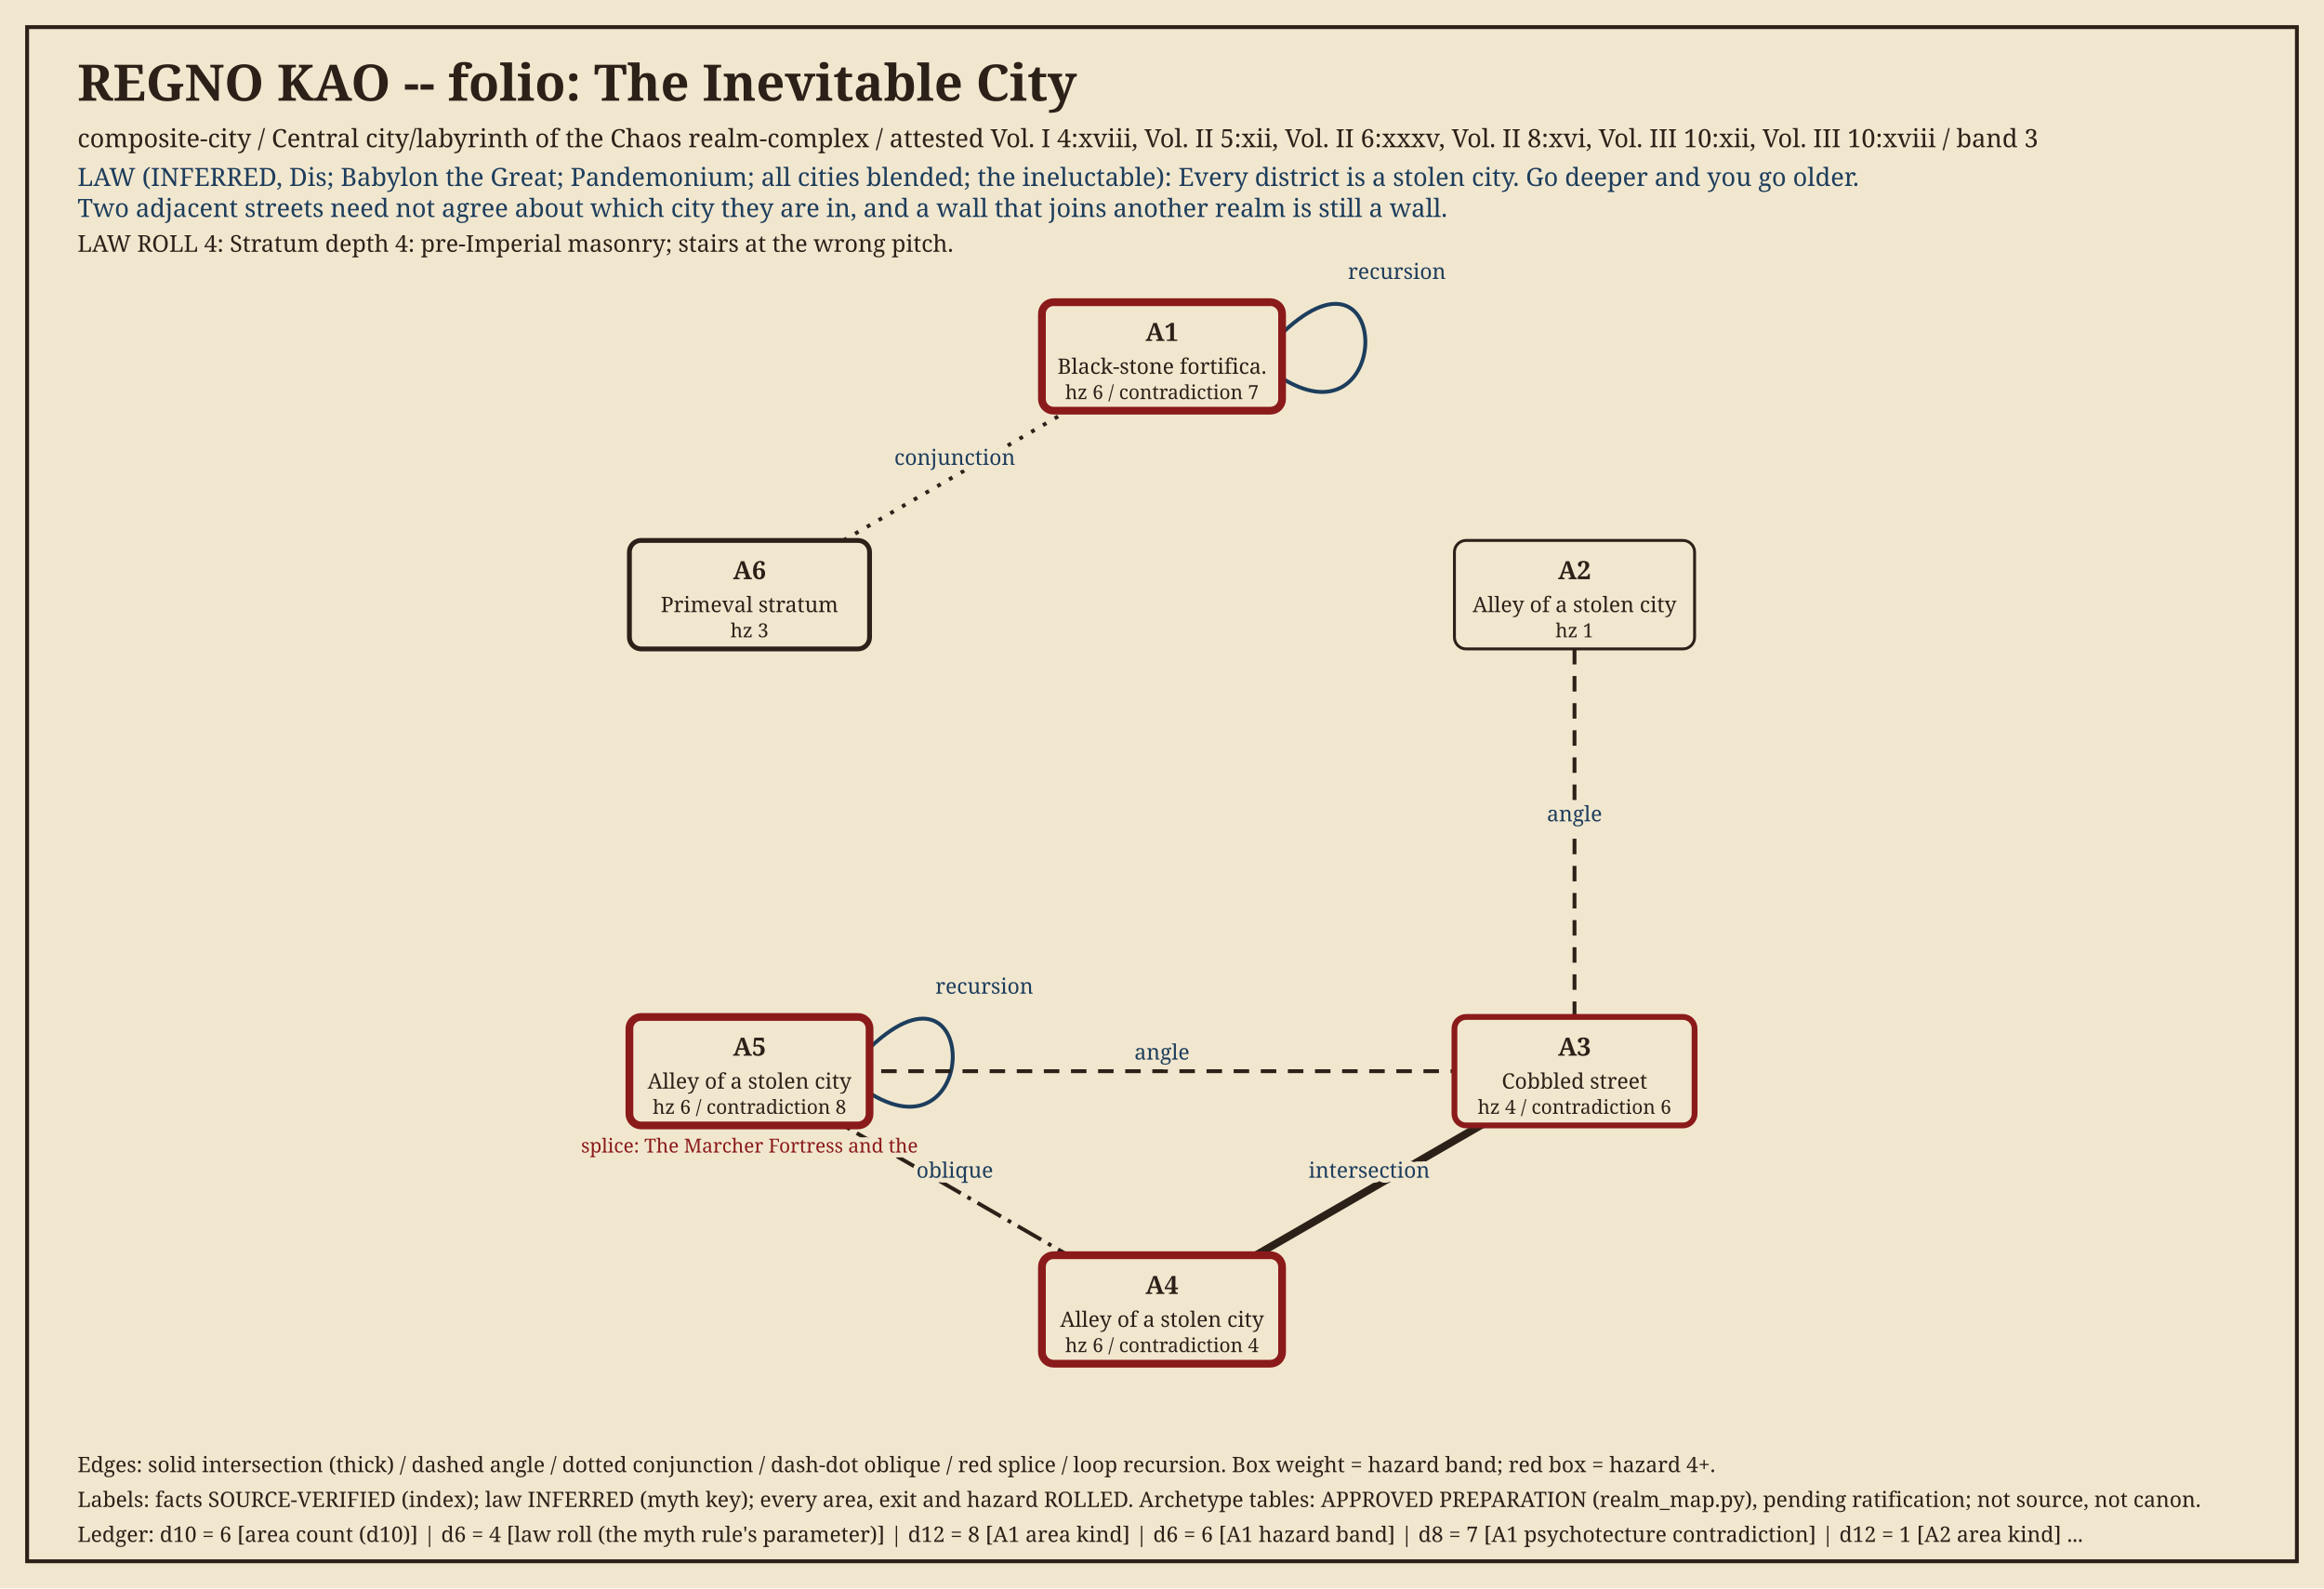
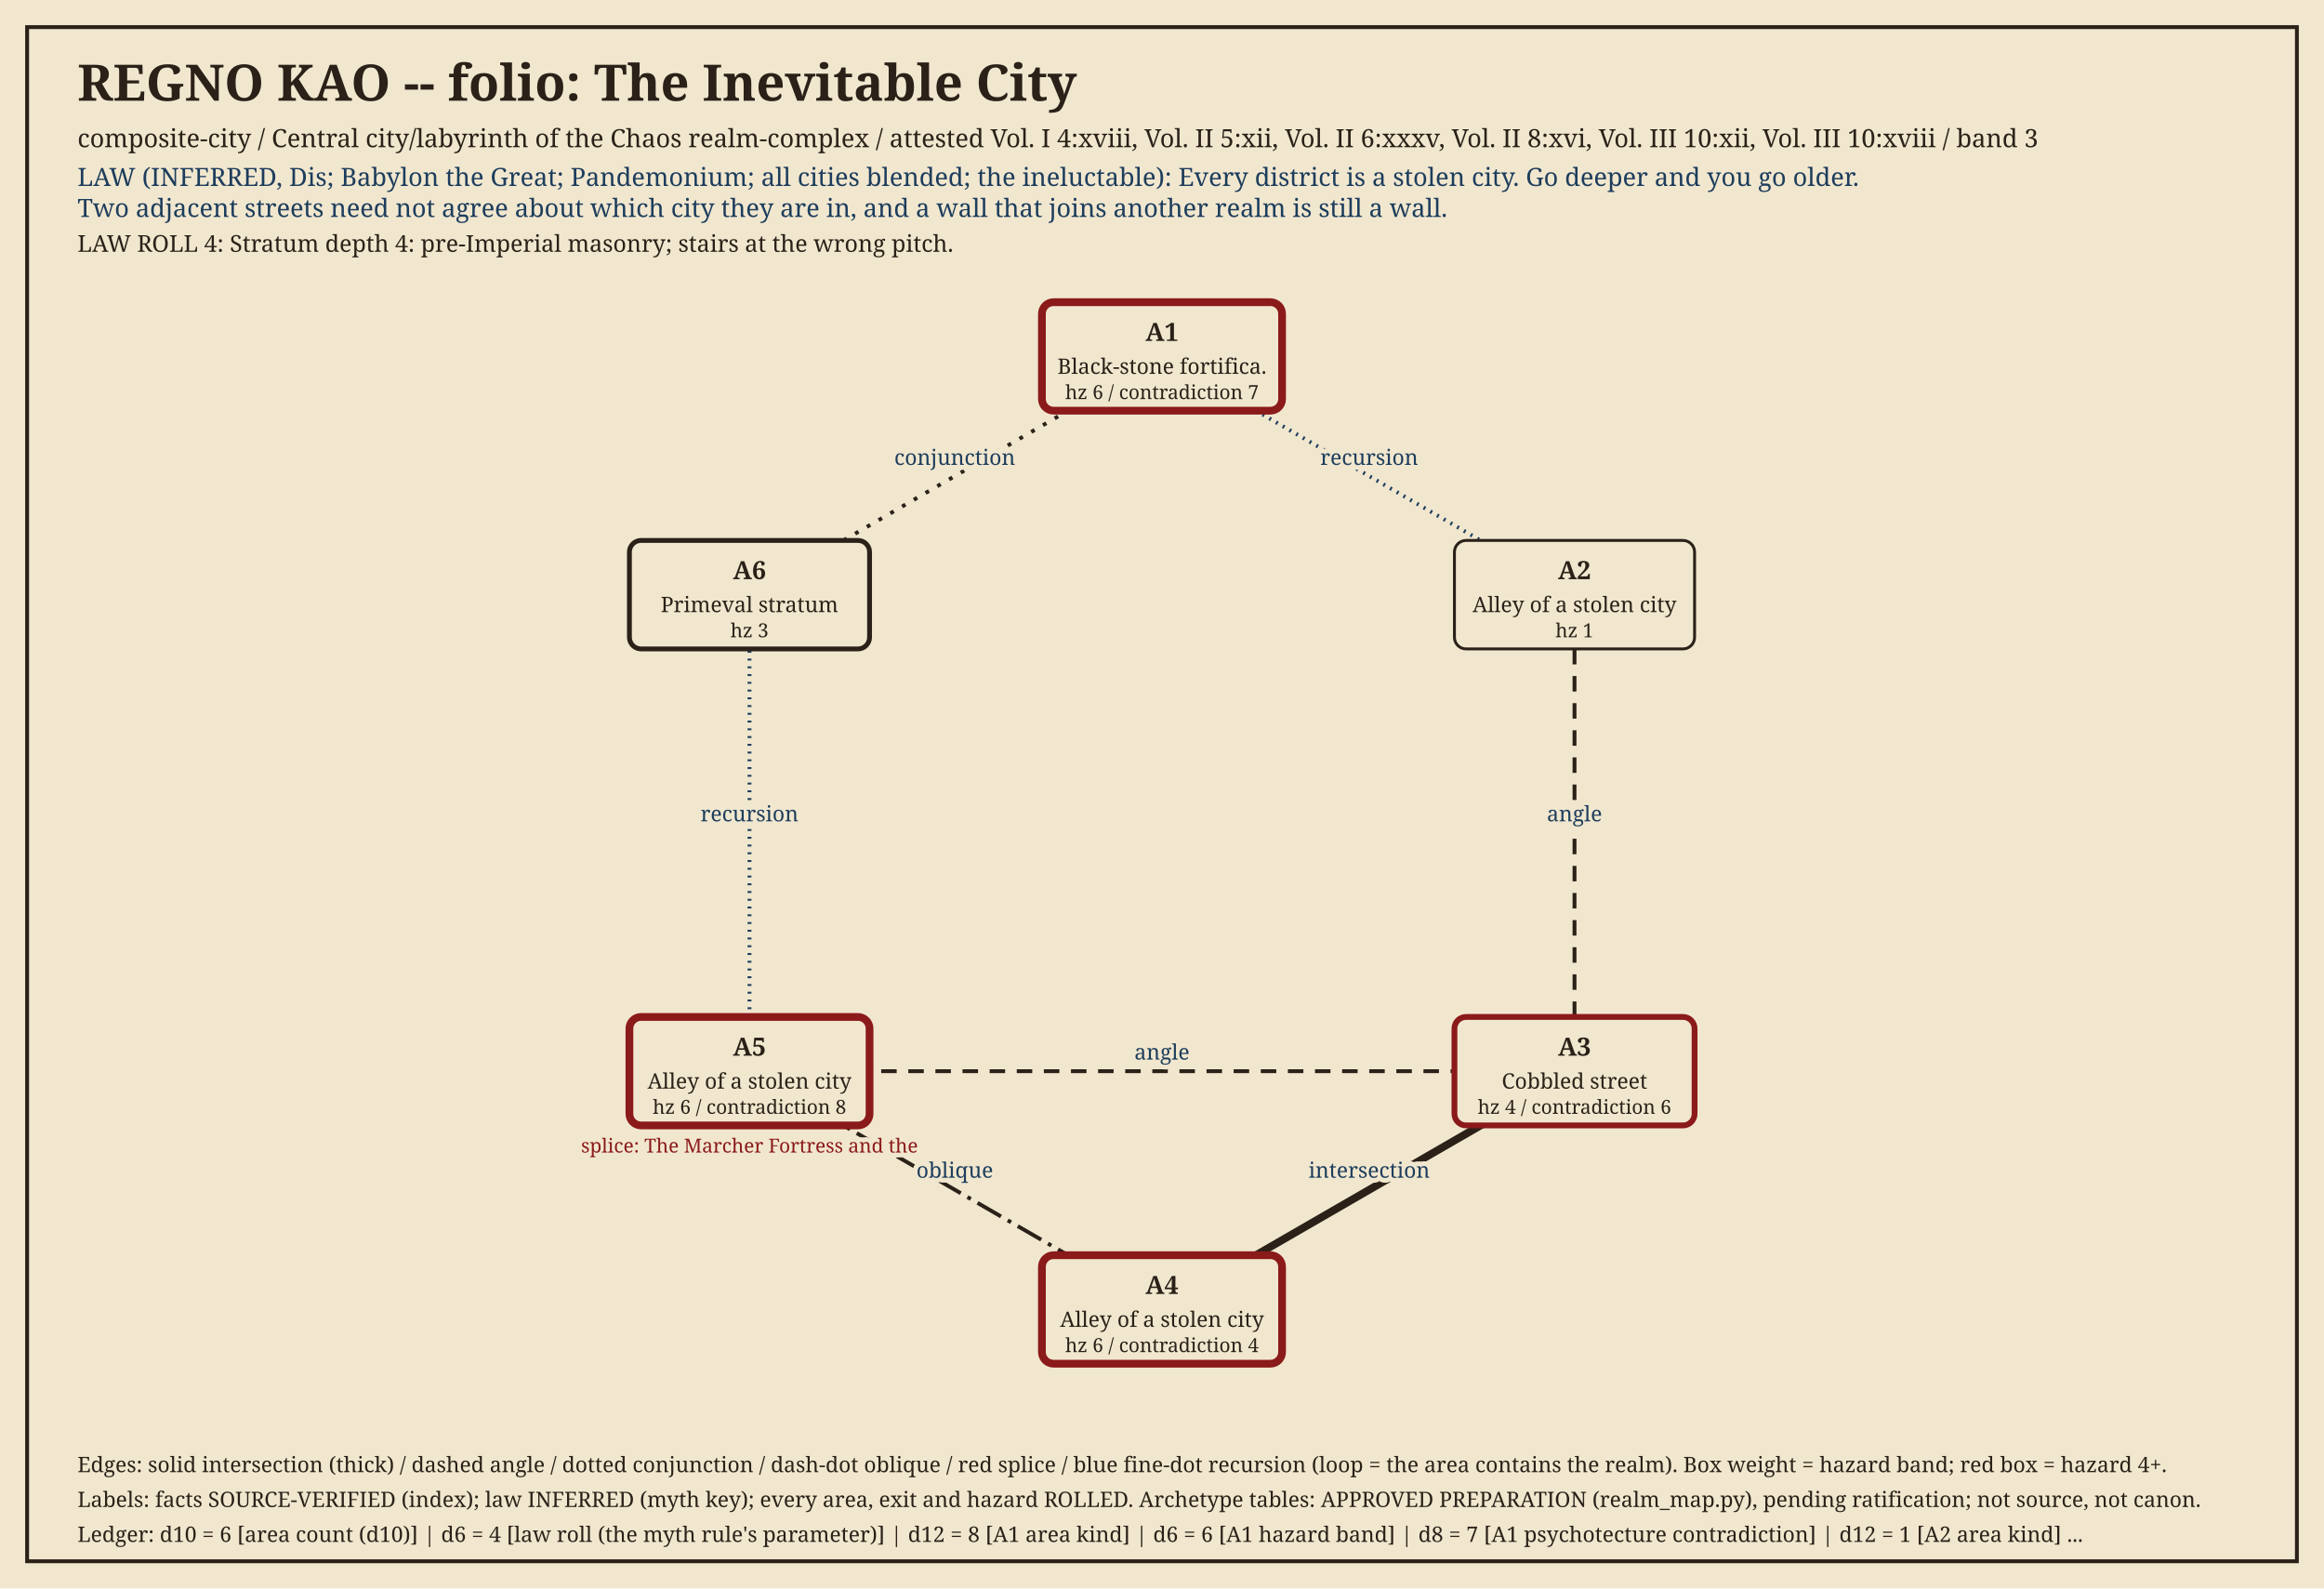
<svg xmlns="http://www.w3.org/2000/svg" width="1200" height="820" viewBox="0 0 1200 820" font-family="Georgia, serif" fill="#2b2118">
  <rect width="1200" height="820" fill="#f1e7cf" />
  <rect x="14" y="14" width="1172" height="792" fill="none" stroke="#2b2118" stroke-width="2" />
  <text x="40" y="52" font-size="26" font-weight="bold">REGNO KAO -- folio: The Inevitable City</text>
  <text x="40" y="76" font-size="13">composite-city / Central city/labyrinth of the Chaos realm-complex / attested Vol. I 4:xviii, Vol. II 5:xii, Vol. II 6:xxxv, Vol. II 8:xvi, Vol. III 10:xii, Vol. III 10:xviii / band 3</text>
  <text x="40" y="96" font-size="13" fill="#1d3d5c">LAW (INFERRED, Dis; Babylon the Great; Pandemonium; all cities blended; the ineluctable): Every district is a stolen city. Go deeper and you go older.</text>
  <text x="40" y="112" font-size="13" fill="#1d3d5c">Two adjacent streets need not agree about which city they are in, and a wall that joins another realm is still a wall.</text>
  <text x="40" y="130" font-size="12">LAW ROLL 4: Stratum depth 4: pre-Imperial masonry; stairs at the wrong pitch.</text>
-   <path d="M 660.0 174.0 C 720.0 114.0, 720.0 234.0, 660.0 194.0" fill="none" stroke="#1d3d5c" stroke-width="2" />
-   <text x="696" y="144" font-size="11" fill="#1d3d5c" paint-order="stroke" stroke="#f1e7cf" stroke-width="5" stroke-linejoin="round">recursion</text>
+   <line x1="600" y1="184" x2="813" y2="307" stroke="#1d3d5c" stroke-width="2" stroke-dasharray="1 3" />
+   <text x="707" y="240" font-size="11" text-anchor="middle" fill="#1d3d5c" paint-order="stroke" stroke="#f1e7cf" stroke-width="5" stroke-linejoin="round">recursion</text>
  <line x1="813" y1="307" x2="813" y2="553" stroke="#2b2118" stroke-width="2" stroke-dasharray="8 6" />
  <text x="813" y="424" font-size="11" text-anchor="middle" fill="#1d3d5c" paint-order="stroke" stroke="#f1e7cf" stroke-width="5" stroke-linejoin="round">angle</text>
  <line x1="813" y1="553" x2="600" y2="676" stroke="#2b2118" stroke-width="4" />
  <text x="707" y="608" font-size="11" text-anchor="middle" fill="#1d3d5c" paint-order="stroke" stroke="#f1e7cf" stroke-width="5" stroke-linejoin="round">intersection</text>
  <line x1="600" y1="676" x2="387" y2="553" stroke="#2b2118" stroke-width="2" stroke-dasharray="14 4 2 4" />
  <text x="493" y="608" font-size="11" text-anchor="middle" fill="#1d3d5c" paint-order="stroke" stroke="#f1e7cf" stroke-width="5" stroke-linejoin="round">oblique</text>
-   <path d="M 446.958 543 C 506.958 483, 506.958 603, 446.958 563" fill="none" stroke="#1d3d5c" stroke-width="2" />
-   <text x="483" y="513" font-size="11" fill="#1d3d5c" paint-order="stroke" stroke="#f1e7cf" stroke-width="5" stroke-linejoin="round">recursion</text>
+   <line x1="387" y1="553" x2="387" y2="307" stroke="#1d3d5c" stroke-width="2" stroke-dasharray="1 3" />
+   <text x="387" y="424" font-size="11" text-anchor="middle" fill="#1d3d5c" paint-order="stroke" stroke="#f1e7cf" stroke-width="5" stroke-linejoin="round">recursion</text>
  <line x1="387" y1="307" x2="600" y2="184" stroke="#2b2118" stroke-width="2" stroke-dasharray="2 5" />
  <text x="493" y="240" font-size="11" text-anchor="middle" fill="#1d3d5c" paint-order="stroke" stroke="#f1e7cf" stroke-width="5" stroke-linejoin="round">conjunction</text>
  <line x1="813" y1="553" x2="387" y2="553" stroke="#2b2118" stroke-width="2" stroke-dasharray="8 6" />
  <text x="600" y="547" font-size="11" text-anchor="middle" fill="#1d3d5c" paint-order="stroke" stroke="#f1e7cf" stroke-width="5" stroke-linejoin="round">angle</text>
  <rect x="538" y="156" width="124" height="56" rx="6" fill="#f1e7cf" stroke="#8b1a1a" stroke-width="4.0" />
  <text x="600" y="176" font-size="13" font-weight="bold" text-anchor="middle">A1</text>
  <text x="600" y="193" font-size="11" text-anchor="middle">Black-stone fortifica.</text>
  <text x="600" y="206" font-size="10" text-anchor="middle">hz 6 / contradiction 7</text>
  <rect x="751" y="279" width="124" height="56" rx="6" fill="#f1e7cf" stroke="#2b2118" stroke-width="1.5" />
  <text x="813" y="299" font-size="13" font-weight="bold" text-anchor="middle">A2</text>
  <text x="813" y="316" font-size="11" text-anchor="middle">Alley of a stolen city</text>
  <text x="813" y="329" font-size="10" text-anchor="middle">hz 1</text>
  <rect x="751" y="525" width="124" height="56" rx="6" fill="#f1e7cf" stroke="#8b1a1a" stroke-width="3.0" />
  <text x="813" y="545" font-size="13" font-weight="bold" text-anchor="middle">A3</text>
  <text x="813" y="562" font-size="11" text-anchor="middle">Cobbled street</text>
  <text x="813" y="575" font-size="10" text-anchor="middle">hz 4 / contradiction 6</text>
  <rect x="538" y="648" width="124" height="56" rx="6" fill="#f1e7cf" stroke="#8b1a1a" stroke-width="4.0" />
  <text x="600" y="668" font-size="13" font-weight="bold" text-anchor="middle">A4</text>
  <text x="600" y="685" font-size="11" text-anchor="middle">Alley of a stolen city</text>
  <text x="600" y="698" font-size="10" text-anchor="middle">hz 6 / contradiction 4</text>
  <rect x="325" y="525" width="124" height="56" rx="6" fill="#f1e7cf" stroke="#8b1a1a" stroke-width="4.0" />
  <text x="387" y="545" font-size="13" font-weight="bold" text-anchor="middle">A5</text>
  <text x="387" y="562" font-size="11" text-anchor="middle">Alley of a stolen city</text>
  <text x="387" y="575" font-size="10" text-anchor="middle">hz 6 / contradiction 8</text>
  <text x="387" y="595" font-size="10" text-anchor="middle" fill="#8b1a1a" paint-order="stroke" stroke="#f1e7cf" stroke-width="5" stroke-linejoin="round">splice: The Marcher Fortress and the</text>
  <rect x="325" y="279" width="124" height="56" rx="6" fill="#f1e7cf" stroke="#2b2118" stroke-width="2.5" />
  <text x="387" y="299" font-size="13" font-weight="bold" text-anchor="middle">A6</text>
  <text x="387" y="316" font-size="11" text-anchor="middle">Primeval stratum</text>
  <text x="387" y="329" font-size="10" text-anchor="middle">hz 3</text>
-   <text x="40" y="760" font-size="11">Edges: solid intersection (thick) / dashed angle / dotted conjunction / dash-dot oblique / red splice / loop recursion. Box weight = hazard band; red box = hazard 4+.</text>
+   <text x="40" y="760" font-size="11">Edges: solid intersection (thick) / dashed angle / dotted conjunction / dash-dot oblique / red splice / blue fine-dot recursion (loop = the area contains the realm). Box weight = hazard band; red box = hazard 4+.</text>
  <text x="40" y="778" font-size="11">Labels: facts SOURCE-VERIFIED (index); law INFERRED (myth key); every area, exit and hazard ROLLED. Archetype tables: APPROVED PREPARATION (realm_map.py), pending ratification; not source, not canon.</text>
  <text x="40" y="796" font-size="11">Ledger: d10 = 6  [area count (d10)] | d6 = 4  [law roll (the myth rule's parameter)] | d12 = 8  [A1 area kind] | d6 = 6  [A1 hazard band] | d8 = 7  [A1 psychotecture contradiction] | d12 = 1  [A2 area kind] ...</text>
</svg>
